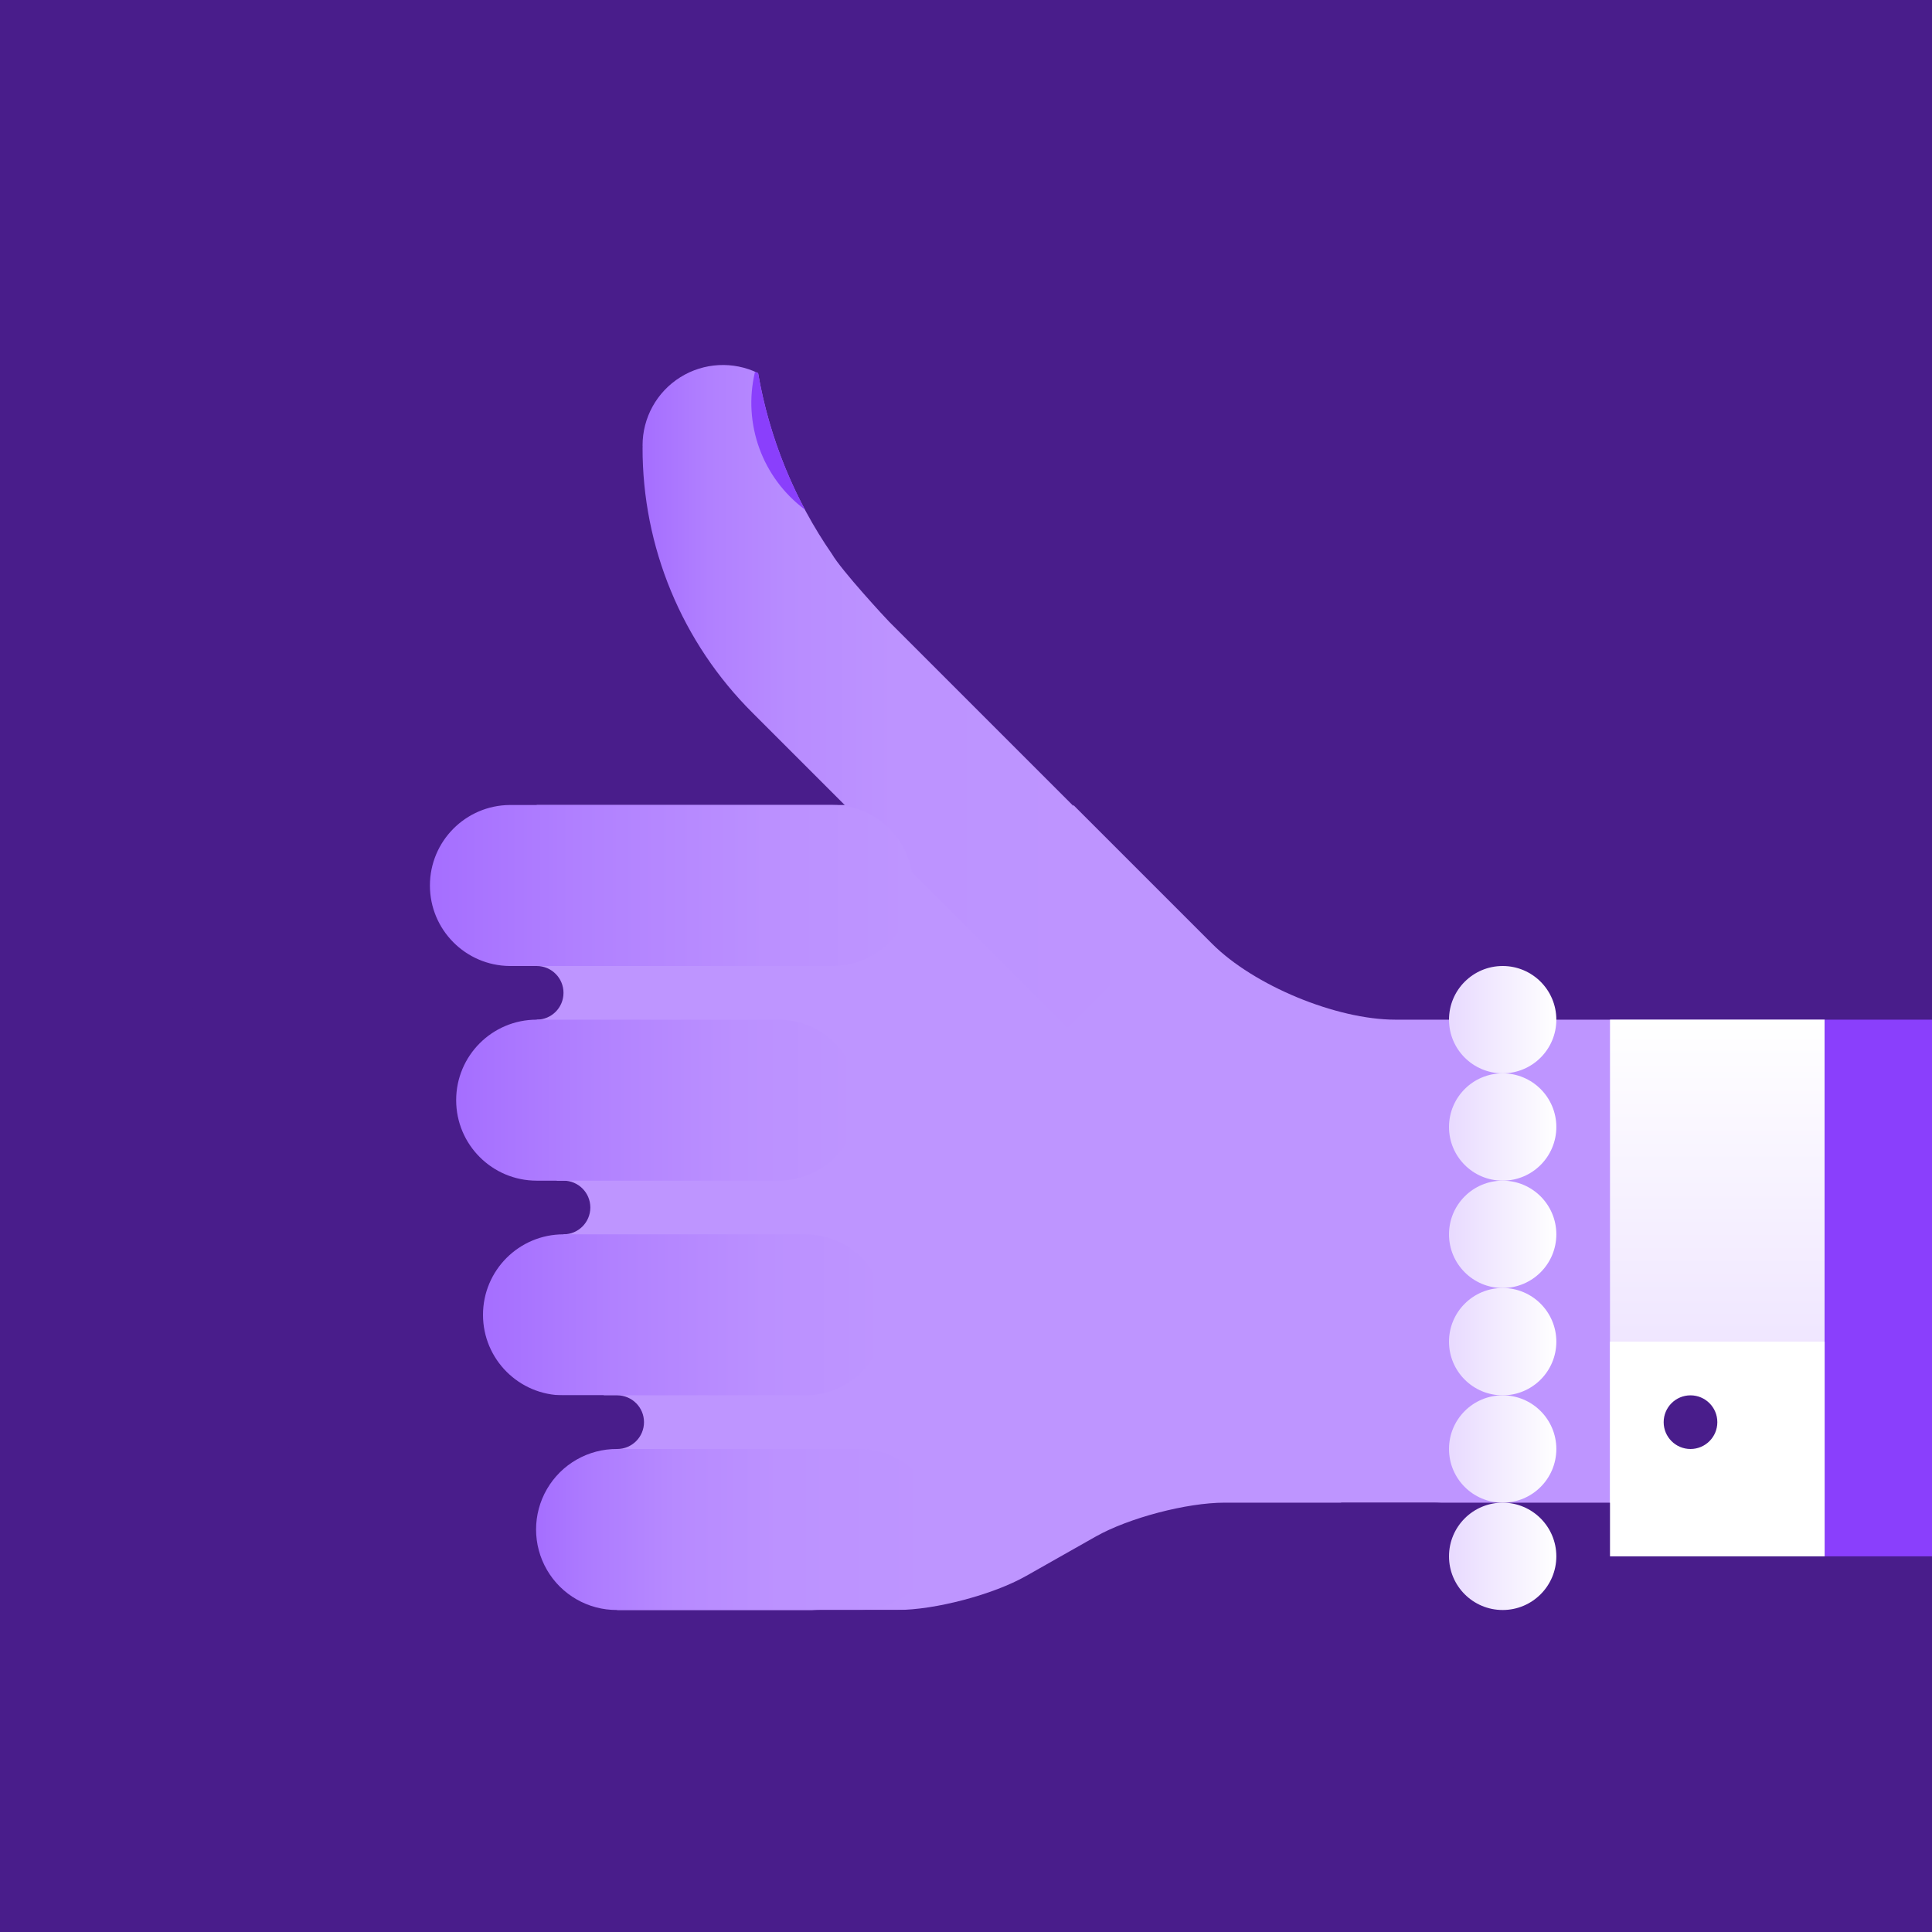
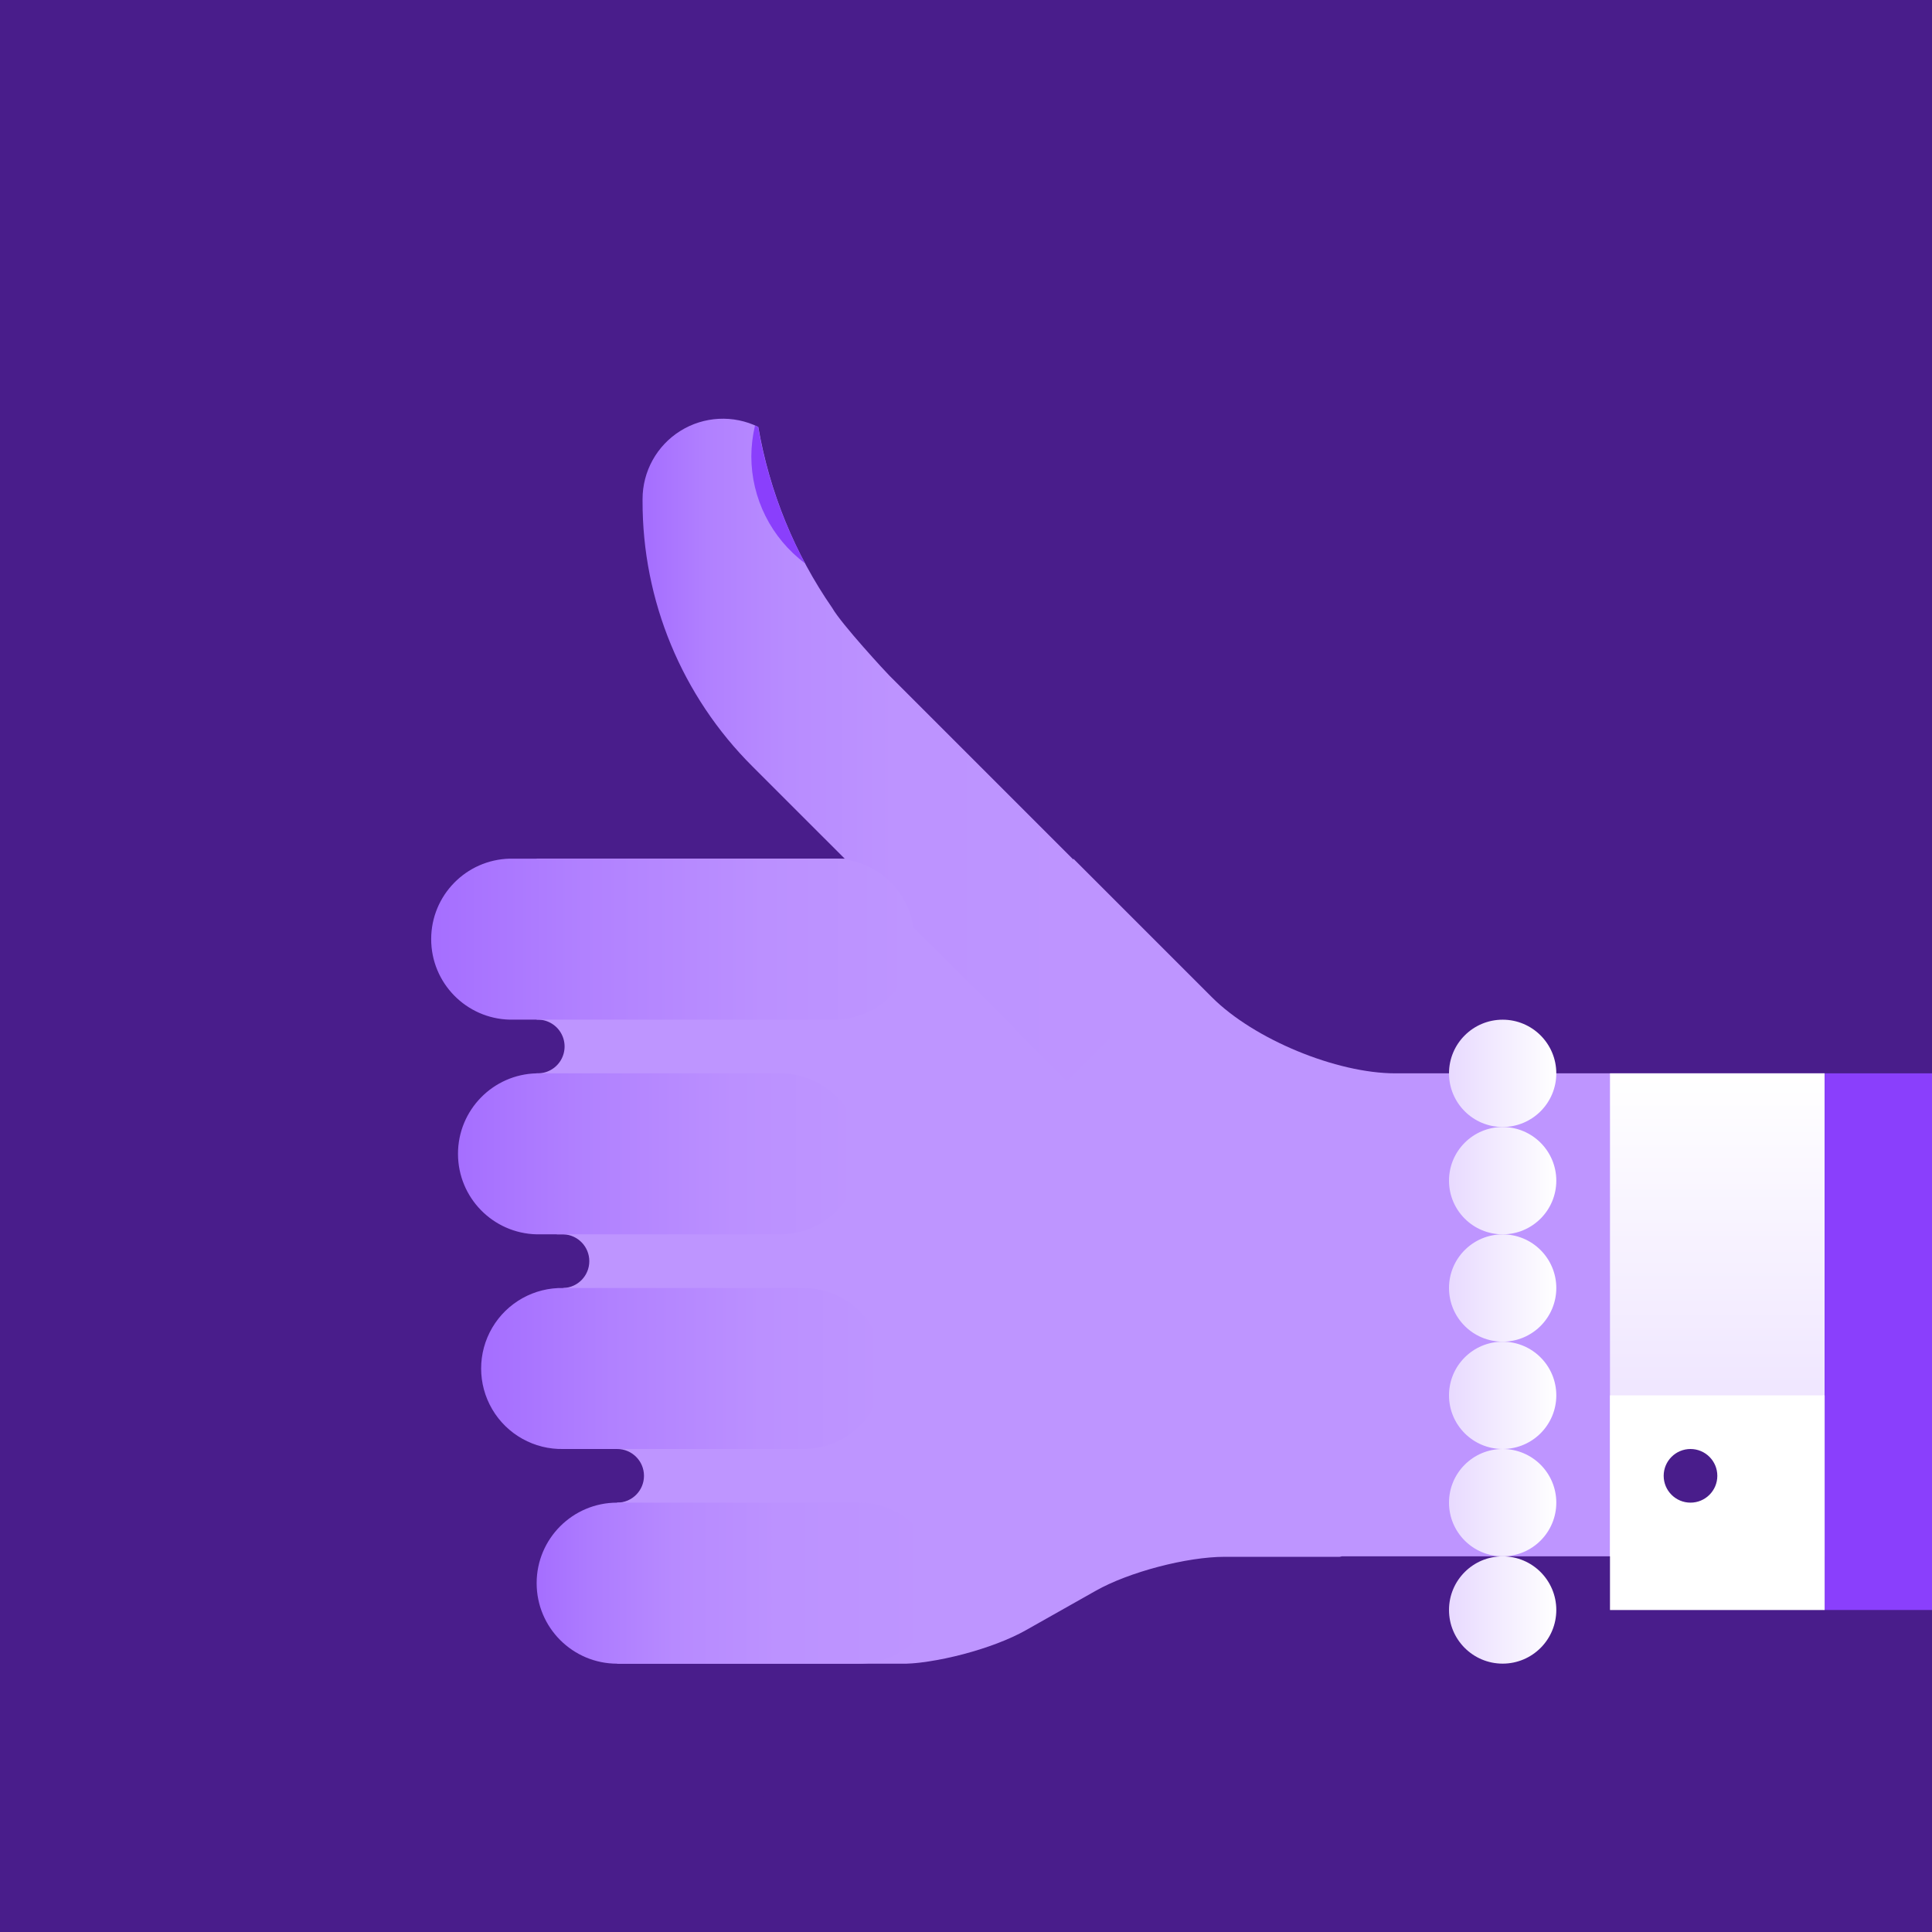
<svg xmlns="http://www.w3.org/2000/svg" xmlns:xlink="http://www.w3.org/1999/xlink" viewBox="0 0 448 448">
  <defs>
-     <style>.cls-1{fill:#fff;}.cls-2{fill:#491d8b;}.cls-3{fill:#be95ff;}.cls-4{fill:url(#linear-gradient);}.cls-5{fill:url(#linear-gradient-2);}.cls-6{fill:url(#linear-gradient-3);}.cls-7{fill:url(#linear-gradient-4);}.cls-8{fill:url(#linear-gradient-5);}.cls-9{fill:#8a3ffc;}.cls-10{fill:url(#linear-gradient-6);}.cls-11{fill:url(#linear-gradient-7);}.cls-12{fill:url(#linear-gradient-8);}.cls-13{fill:url(#linear-gradient-9);}.cls-14{fill:url(#linear-gradient-10);}.cls-15{fill:url(#linear-gradient-11);}.cls-16{fill:url(#linear-gradient-12);}</style>
-     <linearGradient id="linear-gradient" x1="-6216.171" y1="-1103.498" x2="-6122.837" y2="-1103.498" gradientTransform="translate(-6010.837 -798.609) rotate(180)" gradientUnits="userSpaceOnUse">
+     <style>.cls-1{fill:#491d8b;}.cls-2{fill:#be95ff;}.cls-3{fill:url(#linear-gradient);}.cls-4{fill:url(#linear-gradient-2);}.cls-5{fill:url(#linear-gradient-3);}.cls-6{fill:url(#linear-gradient-4);}.cls-7{fill:url(#linear-gradient-5);}.cls-8{fill:#8a3ffc;}.cls-9{fill:#fff;}.cls-10{fill:url(#linear-gradient-6);}.cls-11{fill:url(#linear-gradient-7);}.cls-12{fill:url(#linear-gradient-8);}.cls-13{fill:url(#linear-gradient-9);}.cls-14{fill:url(#linear-gradient-10);}.cls-15{fill:url(#linear-gradient-11);}.cls-16{fill:url(#linear-gradient-12);}</style>
+     <linearGradient id="linear-gradient" x1="-6229.33" y1="-1097.33" x2="-6136" y2="-1097.33" gradientTransform="translate(-6024 -780) rotate(180)" gradientUnits="userSpaceOnUse">
      <stop offset="0" stop-color="#be95ff" />
-       <stop offset="0.305" stop-color="#bb90ff" />
-       <stop offset="0.676" stop-color="#b181ff" />
+       <stop offset="0.31" stop-color="#bb90ff" />
+       <stop offset="0.68" stop-color="#b181ff" />
      <stop offset="1" stop-color="#a56eff" />
    </linearGradient>
-     <linearGradient id="linear-gradient-2" x1="-6228.615" y1="-1153.276" x2="-6135.282" y2="-1153.276" gradientTransform="translate(-6010.837 -798.609) rotate(180)" gradientUnits="userSpaceOnUse">
+     <linearGradient id="linear-gradient-2" x1="-6241.78" y1="-1147.11" x2="-6148.44" y2="-1147.11" gradientTransform="translate(-6024 -780) rotate(180)" gradientUnits="userSpaceOnUse">
      <stop offset="0" stop-color="#be95ff" />
-       <stop offset="0.398" stop-color="#bc92ff" />
-       <stop offset="0.655" stop-color="#b78aff" />
-       <stop offset="0.872" stop-color="#ad7bff" />
+       <stop offset="0.4" stop-color="#bc92ff" />
+       <stop offset="0.66" stop-color="#b78aff" />
+       <stop offset="0.87" stop-color="#ad7bff" />
      <stop offset="1" stop-color="#a56eff" />
    </linearGradient>
-     <linearGradient id="linear-gradient-3" x1="-6209.949" y1="-1053.72" x2="-6116.615" y2="-1053.72" xlink:href="#linear-gradient" />
-     <linearGradient id="linear-gradient-4" x1="398.222" y1="348.444" x2="398.222" y2="236.444" gradientUnits="userSpaceOnUse">
+     <linearGradient id="linear-gradient-3" x1="-6223.11" y1="-1047.56" x2="-6129.78" y2="-1047.56" xlink:href="#linear-gradient" />
+     <linearGradient id="linear-gradient-4" x1="398.22" y1="360.89" x2="398.22" y2="248.89" gradientUnits="userSpaceOnUse">
      <stop offset="0" stop-color="#e8daff" />
      <stop offset="1" stop-color="#fff" />
    </linearGradient>
-     <linearGradient id="linear-gradient-5" x1="148.999" y1="161.439" x2="273.85" y2="161.439" gradientUnits="userSpaceOnUse">
+     <linearGradient id="linear-gradient-5" x1="149" y1="173.88" x2="273.85" y2="173.88" gradientUnits="userSpaceOnUse">
      <stop offset="0" stop-color="#a56eff" />
-       <stop offset="0.007" stop-color="#a66fff" />
-       <stop offset="0.124" stop-color="#b180ff" />
-       <stop offset="0.269" stop-color="#b88cff" />
-       <stop offset="0.469" stop-color="#bd93ff" />
+       <stop offset="0.01" stop-color="#a66fff" />
+       <stop offset="0.12" stop-color="#b180ff" />
+       <stop offset="0.27" stop-color="#b88cff" />
+       <stop offset="0.47" stop-color="#bd93ff" />
      <stop offset="1" stop-color="#be95ff" />
    </linearGradient>
-     <linearGradient id="linear-gradient-6" x1="-6222.393" y1="-1003.942" x2="-6110.393" y2="-1003.942" xlink:href="#linear-gradient" />
-     <linearGradient id="linear-gradient-7" x1="336" y1="236.444" x2="360.889" y2="236.444" xlink:href="#linear-gradient-4" />
-     <linearGradient id="linear-gradient-8" x1="336" y1="336" x2="360.889" y2="336" xlink:href="#linear-gradient-4" />
-     <linearGradient id="linear-gradient-9" x1="336" y1="311.111" x2="360.889" y2="311.111" xlink:href="#linear-gradient-4" />
-     <linearGradient id="linear-gradient-10" x1="336" y1="286.222" x2="360.889" y2="286.222" xlink:href="#linear-gradient-4" />
-     <linearGradient id="linear-gradient-11" x1="336" y1="261.333" x2="360.889" y2="261.333" xlink:href="#linear-gradient-4" />
-     <linearGradient id="linear-gradient-12" x1="336" y1="360.889" x2="360.889" y2="360.889" xlink:href="#linear-gradient-4" />
+     <linearGradient id="linear-gradient-6" x1="-6235.56" y1="-997.78" x2="-6123.56" y2="-997.78" xlink:href="#linear-gradient" />
+     <linearGradient id="linear-gradient-7" x1="336" y1="248.89" x2="360.89" y2="248.89" xlink:href="#linear-gradient-4" />
+     <linearGradient id="linear-gradient-8" x1="336" y1="348.44" x2="360.89" y2="348.44" xlink:href="#linear-gradient-4" />
+     <linearGradient id="linear-gradient-9" x1="336" y1="323.56" x2="360.89" y2="323.56" xlink:href="#linear-gradient-4" />
+     <linearGradient id="linear-gradient-10" x1="336" y1="298.67" x2="360.89" y2="298.67" xlink:href="#linear-gradient-4" />
+     <linearGradient id="linear-gradient-11" x1="336" y1="273.78" x2="360.89" y2="273.78" xlink:href="#linear-gradient-4" />
+     <linearGradient id="linear-gradient-12" x1="336" y1="373.33" x2="360.89" y2="373.33" xlink:href="#linear-gradient-4" />
  </defs>
-   <g id="Graphics">
-     <rect class="cls-1" width="448" height="448" />
-     <rect class="cls-2" width="448" height="448" />
-     <path class="cls-3" d="M323.556,236.444c-13.689,0-32.809-7.919-42.488-17.6l-32.179-32.178V373.333l62.222-24.889h112v-112Z" />
-     <path class="cls-3" d="M236.444,186.667s-22.83.093-24.888.229v-.229H124.444v49.777l6.223,49.778L143.111,336v37.333h74.667A93.332,93.332,0,0,0,311.111,280C261.333,224,236.444,186.667,236.444,186.667Z" />
-     <path class="cls-2" d="M49.778,236.444h74.666a6.222,6.222,0,1,0,0-12.444H49.778a6.222,6.222,0,0,0,0,12.444Z" />
-     <path class="cls-2" d="M56,286.222h74.667a6.222,6.222,0,1,0,0-12.444H56a6.222,6.222,0,0,0,0,12.444Z" />
-     <path class="cls-4" d="M130.667,323.556h56a18.667,18.667,0,0,0,0-37.334h-56a18.667,18.667,0,1,0,0,37.334Z" />
-     <path class="cls-2" d="M68.444,336h74.667a6.222,6.222,0,0,0,0-12.444H68.444a6.222,6.222,0,1,0,0,12.444Z" />
-     <path class="cls-5" d="M143.111,373.333h56a18.667,18.667,0,1,0,0-37.333h-56a18.667,18.667,0,1,0,0,37.333Z" />
-     <path class="cls-6" d="M124.444,273.778h56a18.667,18.667,0,0,0,0-37.334h-56a18.667,18.667,0,0,0,0,37.334Z" />
-     <rect class="cls-7" x="373.333" y="236.444" width="49.778" height="112" />
-     <path class="cls-8" d="M192.946,128.512a105.17,105.17,0,0,1-17.154-41.993A18.634,18.634,0,0,0,149,103.305c0,.135.018.265.021.4H149a86.541,86.541,0,0,0,25.515,61.6l72.937,72.938,26.4-26.4L206.209,144.2C205.546,143.553,195.11,132.263,192.946,128.512Z" />
-     <rect class="cls-9" x="423.111" y="236.444" width="24.889" height="124.444" />
-     <rect class="cls-1" x="373.333" y="311.111" width="49.778" height="49.778" />
-     <path class="cls-10" d="M118.222,224h74.667a18.667,18.667,0,1,0,0-37.333H118.222a18.667,18.667,0,0,0,0,37.333Z" />
-     <circle class="cls-11" cx="348.444" cy="236.444" r="12.444" />
-     <circle class="cls-2" cx="392" cy="329.778" r="6.222" />
-     <circle class="cls-12" cx="348.444" cy="336" r="12.444" />
-     <circle class="cls-13" cx="348.444" cy="311.111" r="12.444" />
-     <circle class="cls-14" cx="348.444" cy="286.222" r="12.444" />
-     <circle class="cls-15" cx="348.444" cy="261.333" r="12.444" />
-     <path class="cls-2" d="M348.444,364.444a16.047,16.047,0,0,0-16-16H283.959c-8.8,0-22.266,3.548-29.924,7.884l-16.112,9.122c-7.658,4.336-21.123,7.883-29.923,7.883H190.222a16.047,16.047,0,0,0-16,16v5.334a16.047,16.047,0,0,0,16,16H332.444a16.047,16.047,0,0,0,16-16Z" />
-     <circle class="cls-16" cx="348.444" cy="360.889" r="12.444" />
-     <path class="cls-9" d="M186.667,118.181a105.122,105.122,0,0,1-10.875-31.662c-.233-.113-.481-.2-.72-.3a30.873,30.873,0,0,0,11.6,31.965Z" />
+   <g id="Layer_2" data-name="Layer 2">
+     <g id="Graphics">
+       <rect class="cls-1" width="448" height="448" />
+       <path class="cls-2" d="M323.56,248.89c-13.69,0-32.81-7.92-42.49-17.6l-32.18-32.18V385.78l62.22-24.89h112v-112Z" />
+       <path class="cls-2" d="M236.44,199.11s-22.83.09-24.88.23v-.23H124.44v49.78l6.23,49.78,12.44,49.77v37.34h74.67a93.34,93.34,0,0,0,93.33-93.34C261.33,236.44,236.44,199.11,236.44,199.11Z" />
+       <path class="cls-1" d="M49.78,248.89h74.66a6.23,6.23,0,1,0,0-12.45H49.78a6.23,6.23,0,0,0,0,12.45Z" />
+       <path class="cls-1" d="M56,298.67h74.67a6.23,6.23,0,0,0,0-12.45H56a6.23,6.23,0,0,0,0,12.45Z" />
+       <path class="cls-3" d="M130.67,336h56a18.67,18.67,0,0,0,0-37.33h-56a18.67,18.67,0,1,0,0,37.33Z" />
+       <path class="cls-1" d="M68.44,348.44h74.67a6.22,6.22,0,0,0,0-12.44H68.44a6.22,6.22,0,0,0,0,12.44Z" />
+       <path class="cls-4" d="M143.11,385.78h56a18.67,18.67,0,0,0,0-37.34h-56a18.67,18.67,0,0,0,0,37.34Z" />
+       <path class="cls-5" d="M124.44,286.22h56a18.67,18.67,0,1,0,0-37.33h-56a18.67,18.67,0,0,0,0,37.33Z" />
+       <rect class="cls-6" x="373.33" y="248.89" width="49.78" height="112" />
+       <path class="cls-7" d="M193,141a105.1,105.1,0,0,1-17.16-42A18.63,18.63,0,0,0,149,115.75c0,.13,0,.26,0,.4h0a86.57,86.57,0,0,0,25.51,61.6l72.94,72.93,26.4-26.4-67.64-67.64C205.55,156,195.11,144.71,193,141Z" />
+       <rect class="cls-8" x="423.11" y="248.89" width="24.89" height="124.44" />
+       <rect class="cls-9" x="373.33" y="323.56" width="49.78" height="49.78" />
+       <path class="cls-10" d="M118.22,236.44h74.67a18.67,18.67,0,1,0,0-37.33H118.22a18.67,18.67,0,0,0,0,37.33Z" />
+       <circle class="cls-11" cx="348.44" cy="248.89" r="12.44" />
+       <circle class="cls-1" cx="392" cy="342.22" r="6.22" />
+       <circle class="cls-12" cx="348.44" cy="348.44" r="12.44" />
+       <circle class="cls-13" cx="348.44" cy="323.56" r="12.44" />
+       <circle class="cls-14" cx="348.44" cy="298.67" r="12.44" />
+       <circle class="cls-15" cx="348.44" cy="273.78" r="12.44" />
+       <path class="cls-1" d="M348.44,377a16,16,0,0,0-16-16H284c-8.8,0-22.27,3.54-29.92,7.88L237.92,378c-7.65,4.34-21.12,7.89-29.92,7.89H190.22a16,16,0,0,0-16,16v5.33a16,16,0,0,0,16,16H332.44a16,16,0,0,0,16-16Z" />
+       <circle class="cls-16" cx="348.44" cy="373.33" r="12.44" />
+       <path class="cls-8" d="M186.67,130.62A105,105,0,0,1,175.79,99c-.23-.11-.48-.2-.72-.3a31.46,31.46,0,0,0-.85,7.12A31,31,0,0,0,186.67,130.62Z" />
+     </g>
  </g>
</svg>
